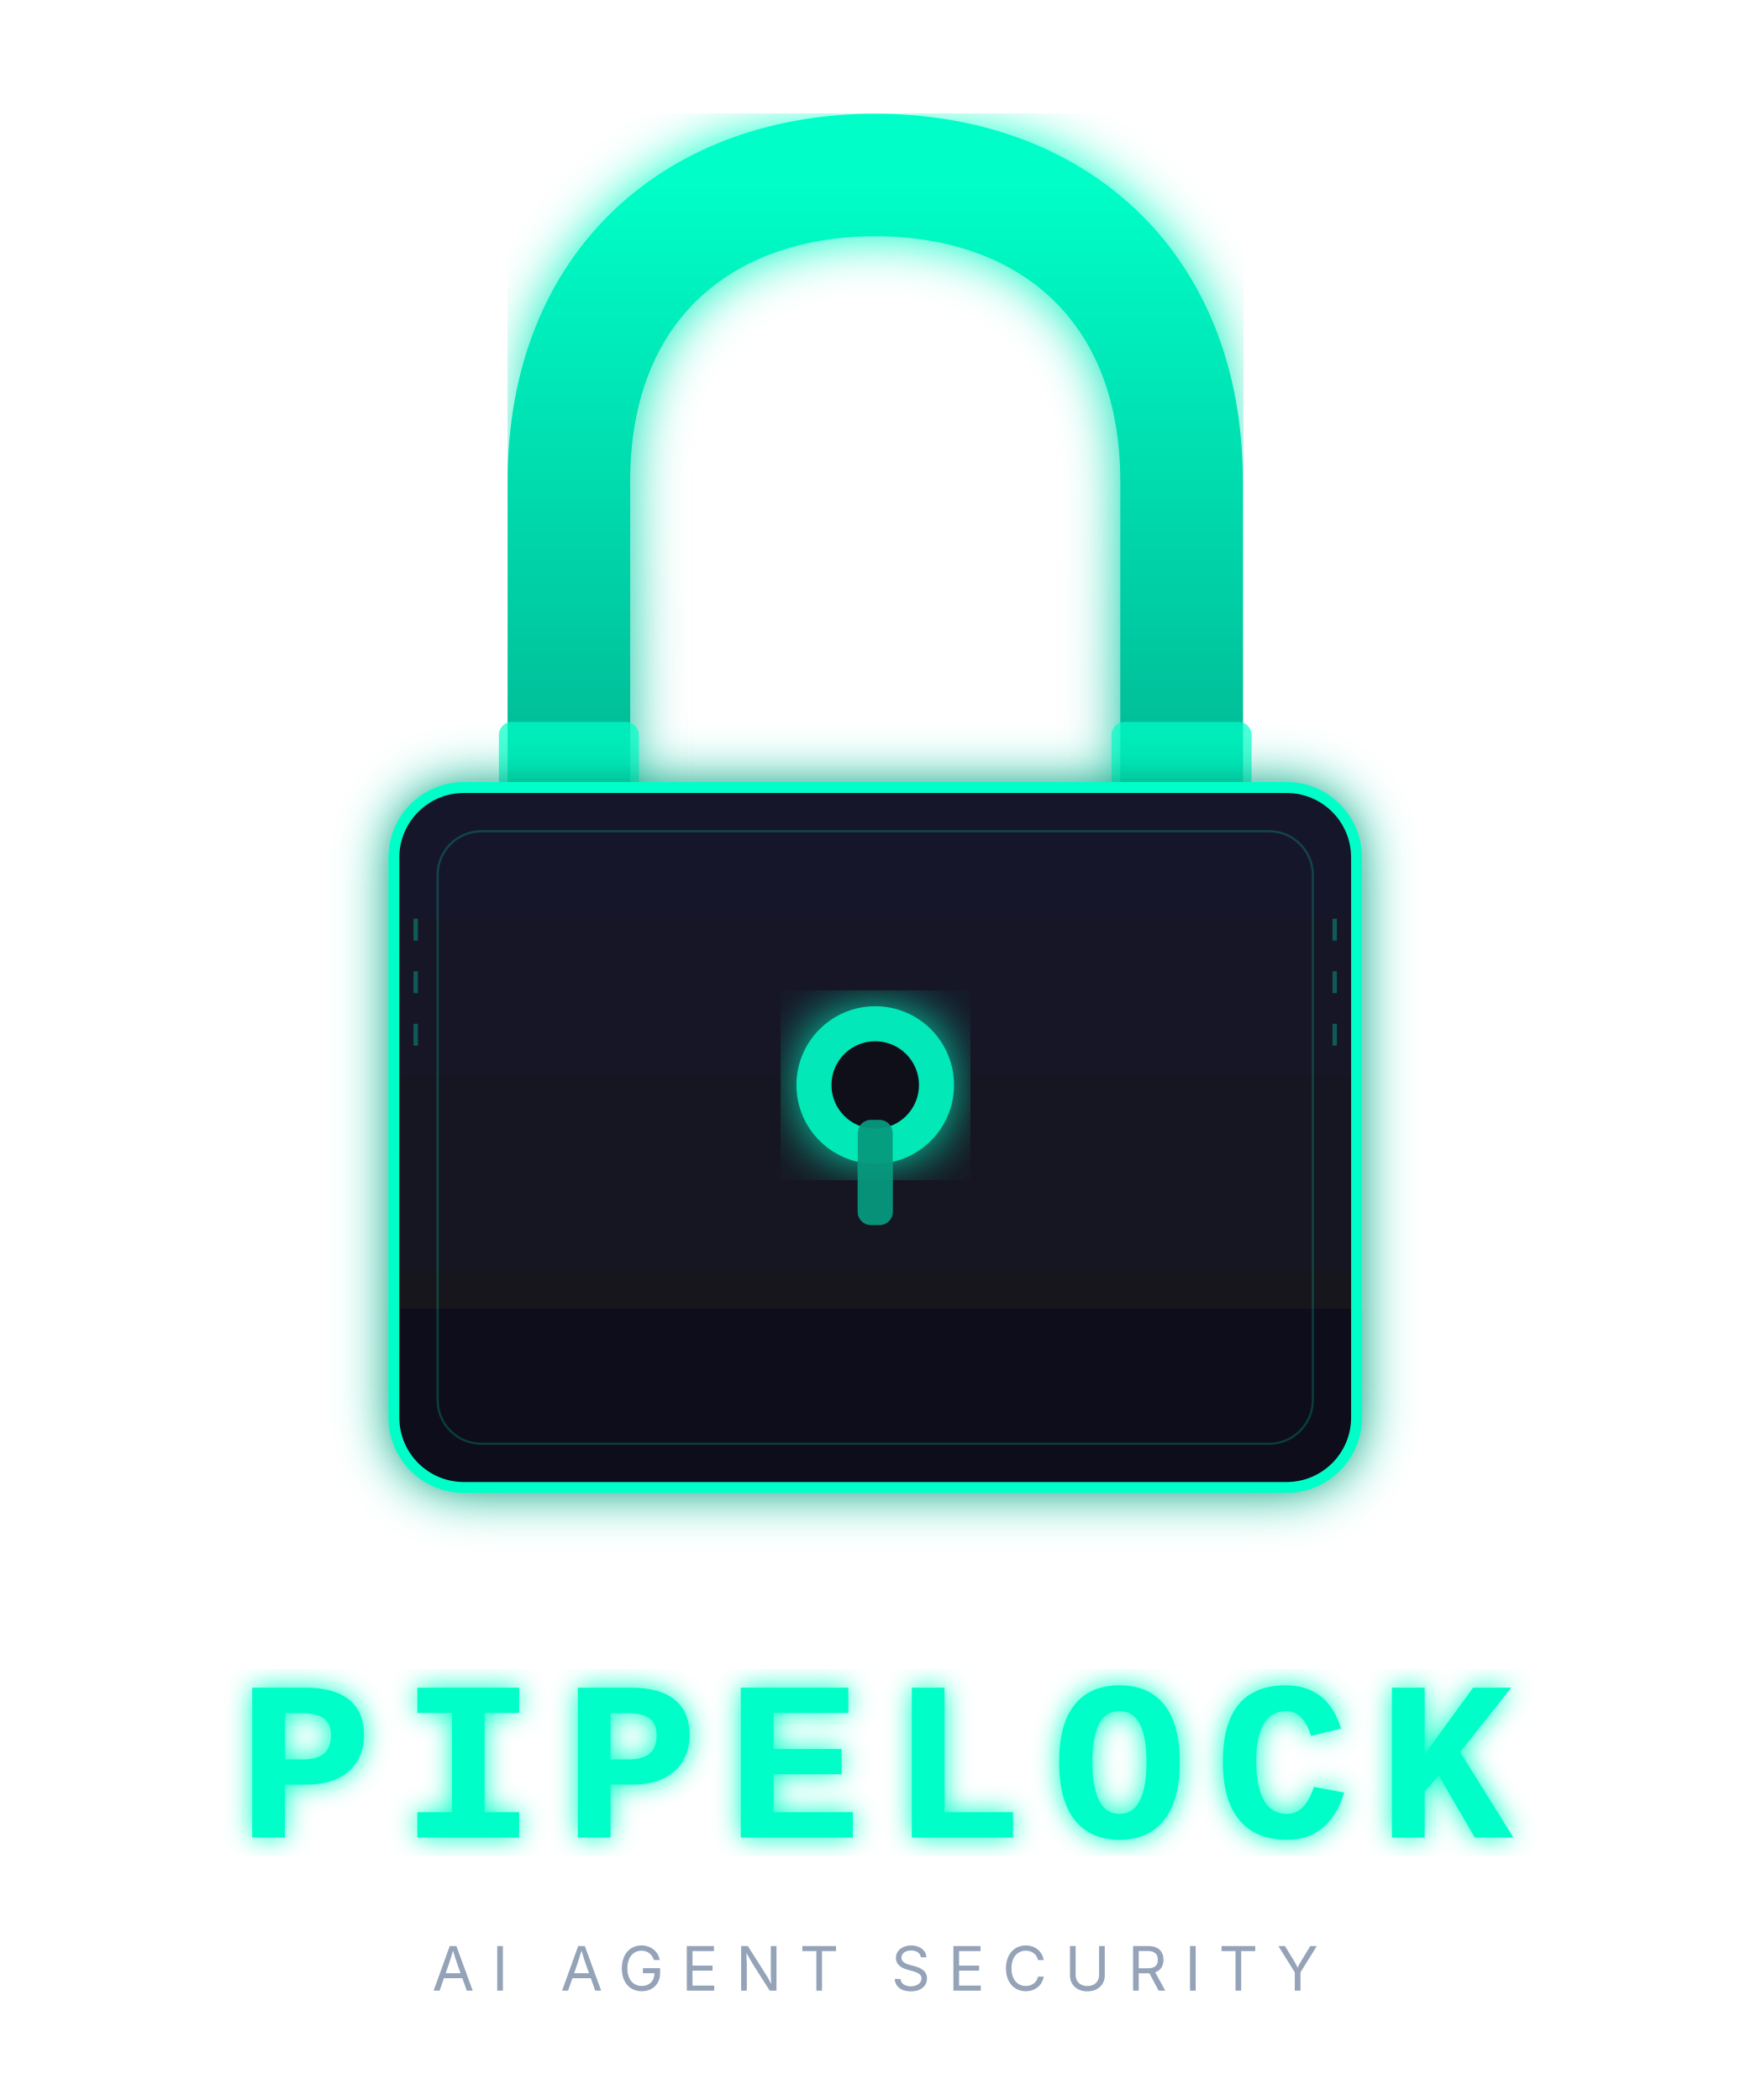
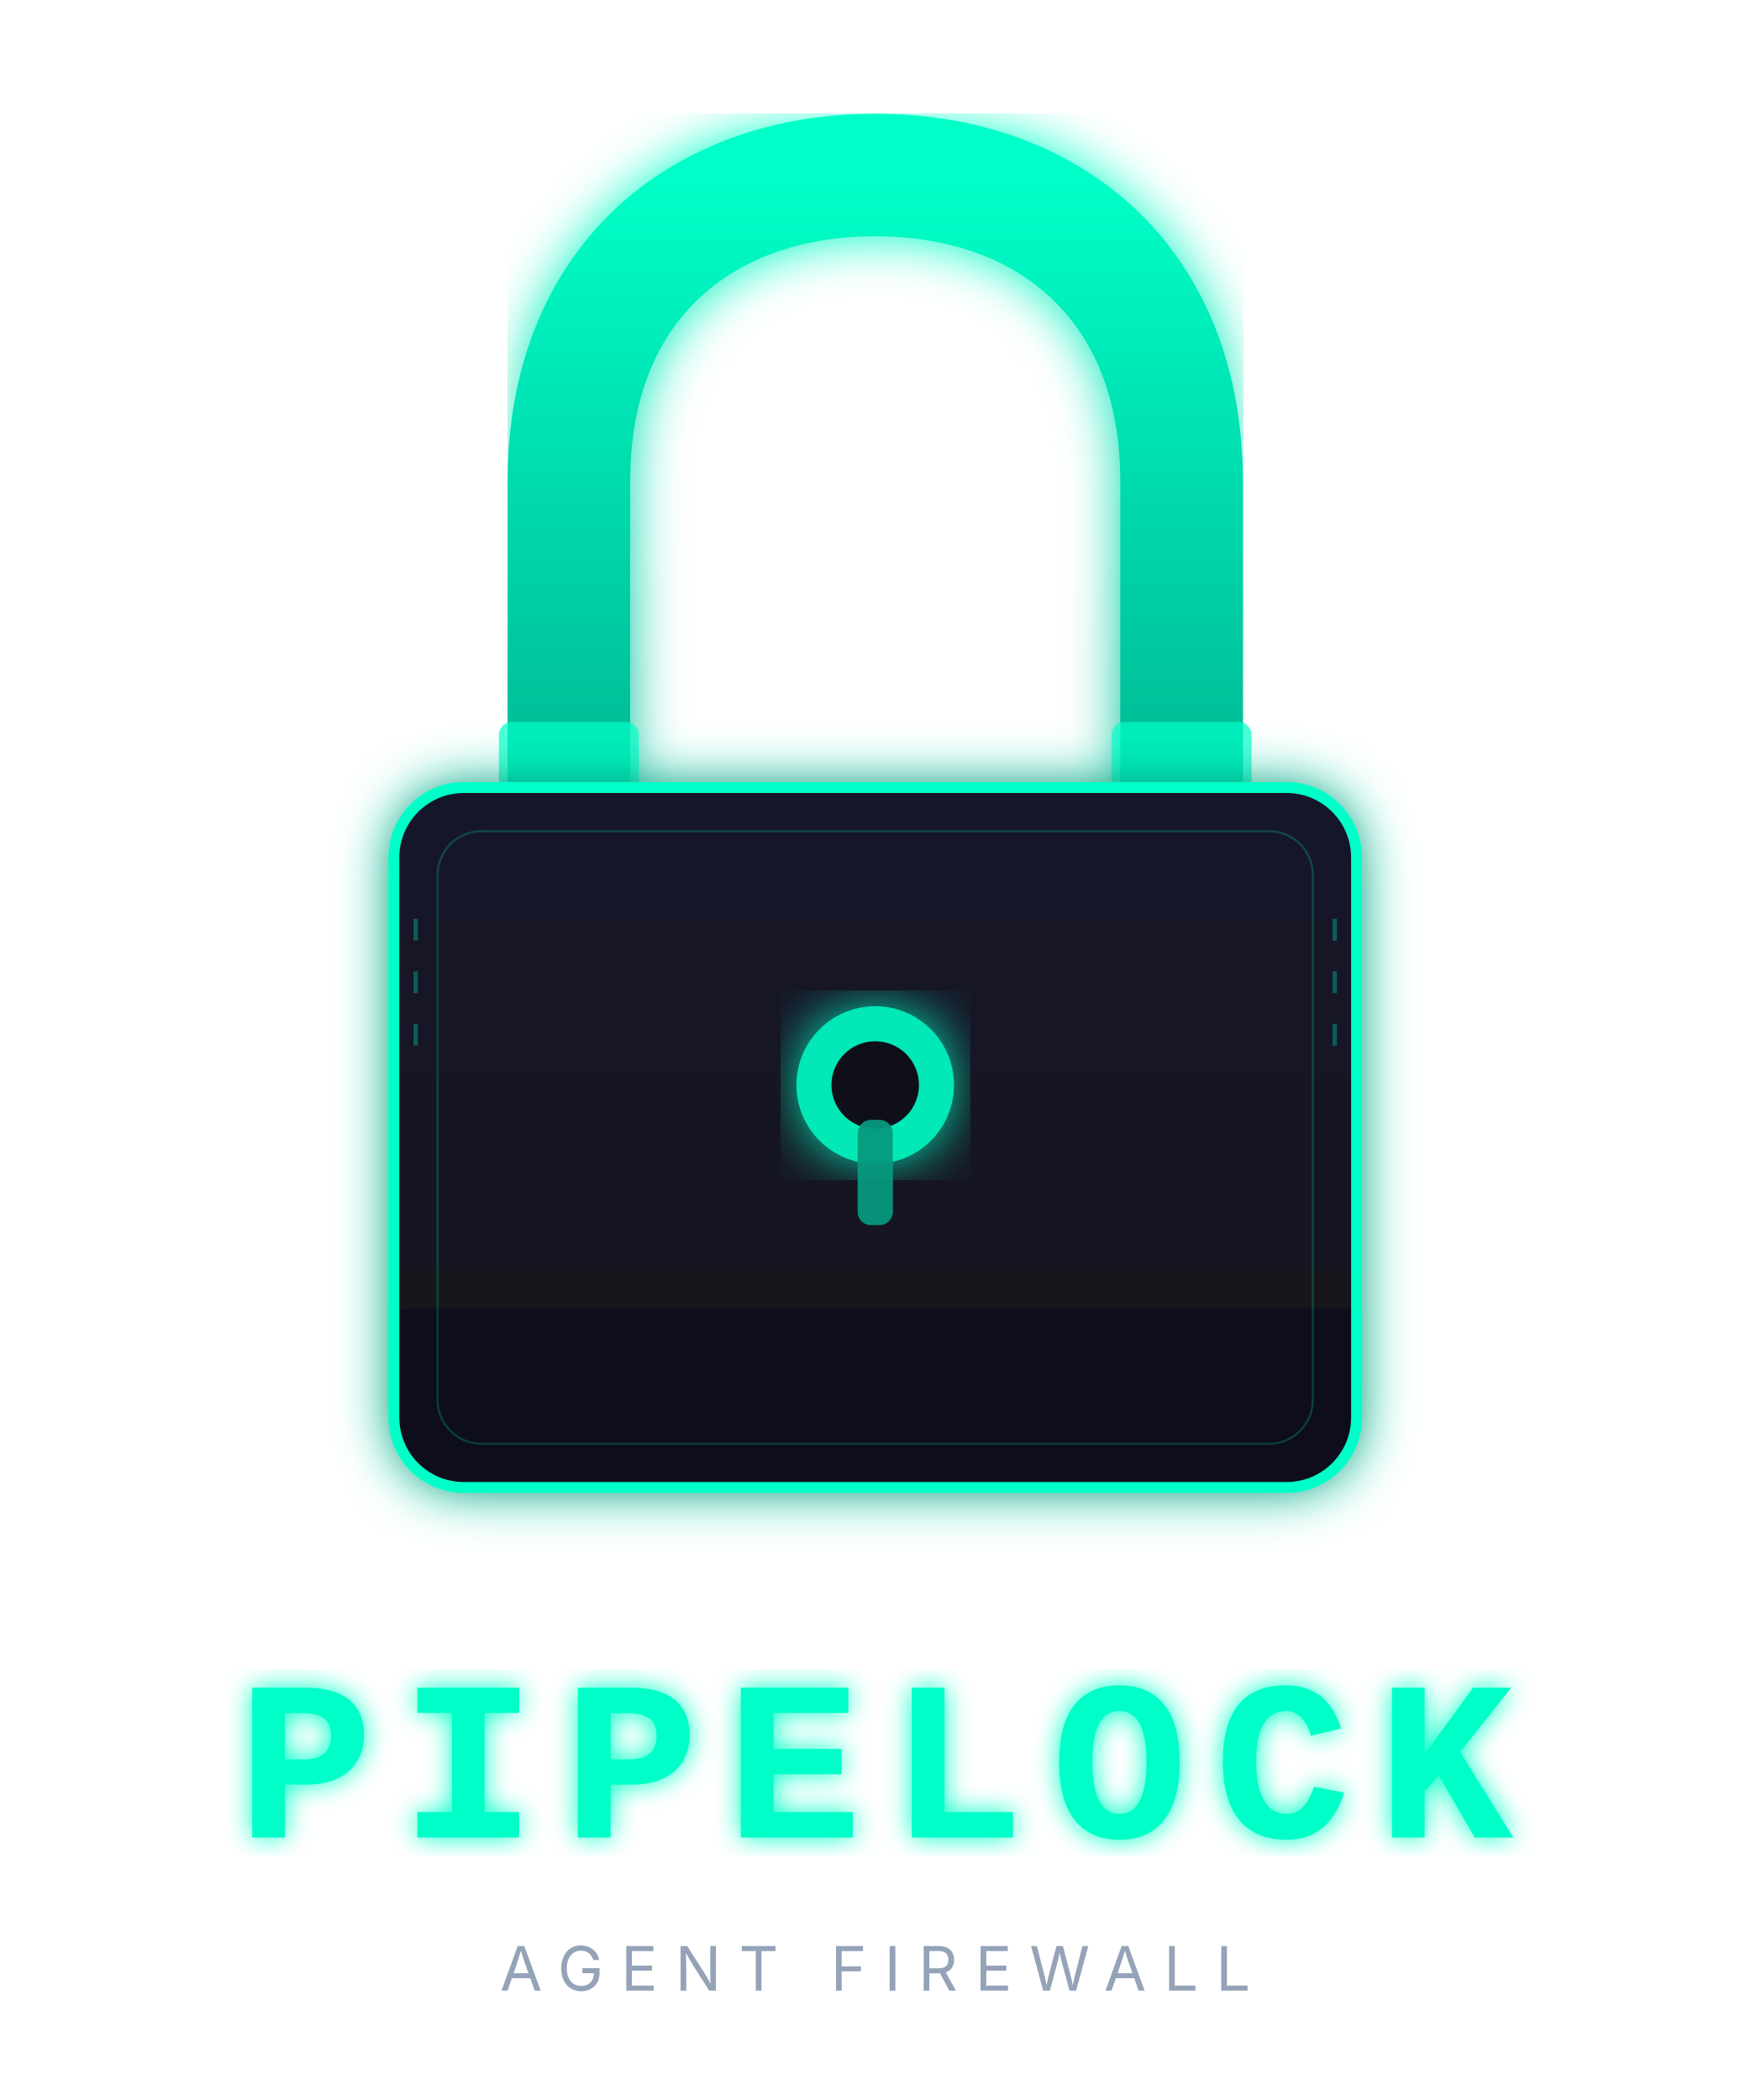
<svg xmlns="http://www.w3.org/2000/svg" viewBox="0 0 400 480" fill="none">
  <defs>
    <linearGradient id="shackle-grad" x1="200" y1="40" x2="200" y2="180" gradientUnits="userSpaceOnUse">
      <stop offset="0%" stop-color="#00ffc8" />
      <stop offset="100%" stop-color="#00b894" />
    </linearGradient>
    <linearGradient id="body-grad" x1="200" y1="160" x2="200" y2="340" gradientUnits="userSpaceOnUse">
      <stop offset="0%" stop-color="#1a1a2e" />
      <stop offset="100%" stop-color="#0f0f1a" />
    </linearGradient>
    <filter id="glow">
      <feGaussianBlur stdDeviation="6" result="blur" />
      <feMerge>
        <feMergeNode in="blur" />
        <feMergeNode in="SourceGraphic" />
      </feMerge>
    </filter>
    <filter id="glow-text">
      <feGaussianBlur stdDeviation="3" result="blur" />
      <feMerge>
        <feMergeNode in="blur" />
        <feMergeNode in="SourceGraphic" />
      </feMerge>
    </filter>
  </defs>
  <path d="M130 180 L130 110 C130 65 160 40 200 40 C240 40 270 65 270 110 L270 180" stroke="url(#shackle-grad)" stroke-width="28" stroke-linecap="round" fill="none" filter="url(#glow)" />
  <rect x="114" y="165" width="32" height="16" rx="3" fill="#00ffc8" opacity="0.7" />
  <rect x="254" y="165" width="32" height="16" rx="3" fill="#00ffc8" opacity="0.7" />
  <rect x="90" y="180" width="220" height="160" rx="16" fill="url(#body-grad)" stroke="#00ffc8" stroke-width="2.5" filter="url(#glow)" />
  <rect x="100" y="190" width="200" height="140" rx="10" fill="none" stroke="#00ffc8" stroke-width="0.5" opacity="0.2" />
  <circle cx="200" cy="248" r="18" fill="#00ffc8" opacity="0.9" filter="url(#glow)" />
  <circle cx="200" cy="248" r="10" fill="#0f0f1a" />
  <rect x="196" y="256" width="8" height="24" rx="3" fill="#00ffc8" opacity="0.9" />
  <rect x="196" y="256" width="8" height="24" rx="3" fill="#0f0f1a" opacity="0.4" />
  <line x1="95" y1="210" x2="95" y2="215" stroke="#00ffc8" stroke-width="1" opacity="0.3" />
  <line x1="95" y1="222" x2="95" y2="227" stroke="#00ffc8" stroke-width="1" opacity="0.3" />
  <line x1="95" y1="234" x2="95" y2="239" stroke="#00ffc8" stroke-width="1" opacity="0.3" />
  <line x1="305" y1="210" x2="305" y2="215" stroke="#00ffc8" stroke-width="1" opacity="0.3" />
  <line x1="305" y1="222" x2="305" y2="227" stroke="#00ffc8" stroke-width="1" opacity="0.3" />
  <line x1="305" y1="234" x2="305" y2="239" stroke="#00ffc8" stroke-width="1" opacity="0.3" />
  <text x="200" y="420" text-anchor="middle" font-family="'JetBrains Mono', 'Fira Code', 'Courier New', monospace" font-size="52" font-weight="700" letter-spacing="6" fill="#00ffc8" filter="url(#glow-text)">PIPELOCK</text>
-   <text x="200" y="455" text-anchor="middle" font-family="'Inter', 'Helvetica Neue', sans-serif" font-size="14" font-weight="400" letter-spacing="4" fill="#94a3b8" text-transform="uppercase">AI AGENT SECURITY</text>
+   <text x="200" y="455" text-anchor="middle" font-family="'Inter', 'Helvetica Neue', sans-serif" font-size="14" font-weight="400" letter-spacing="4" fill="#94a3b8" text-transform="uppercase">AGENT FIREWALL</text>
</svg>
